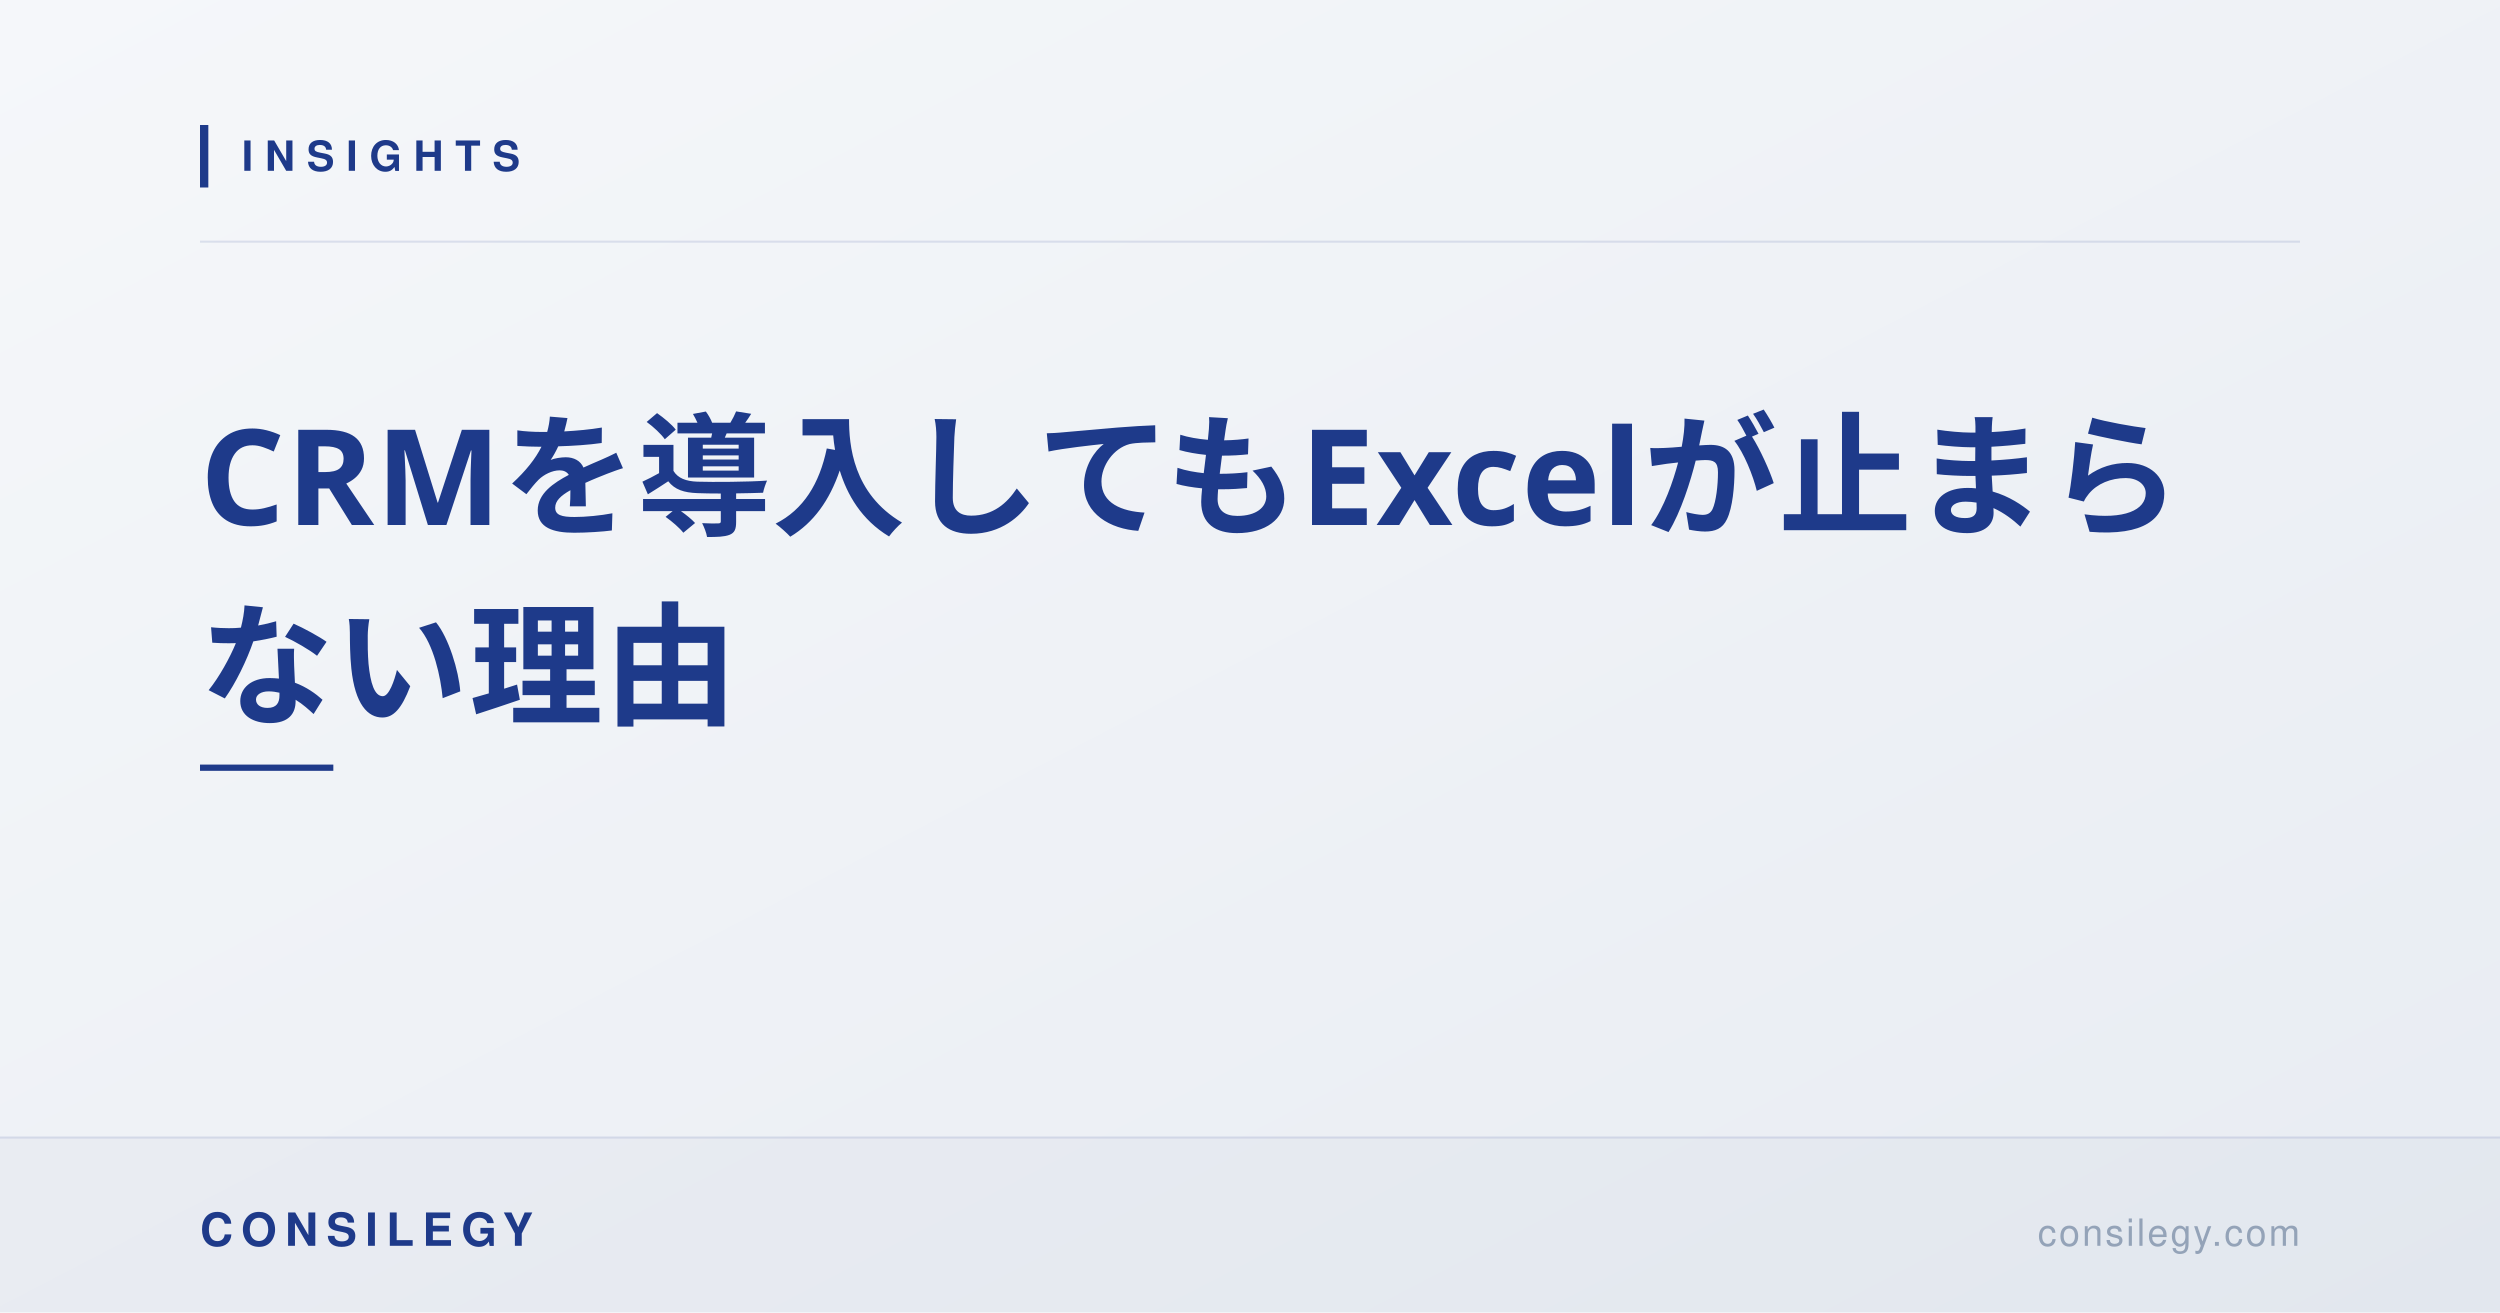
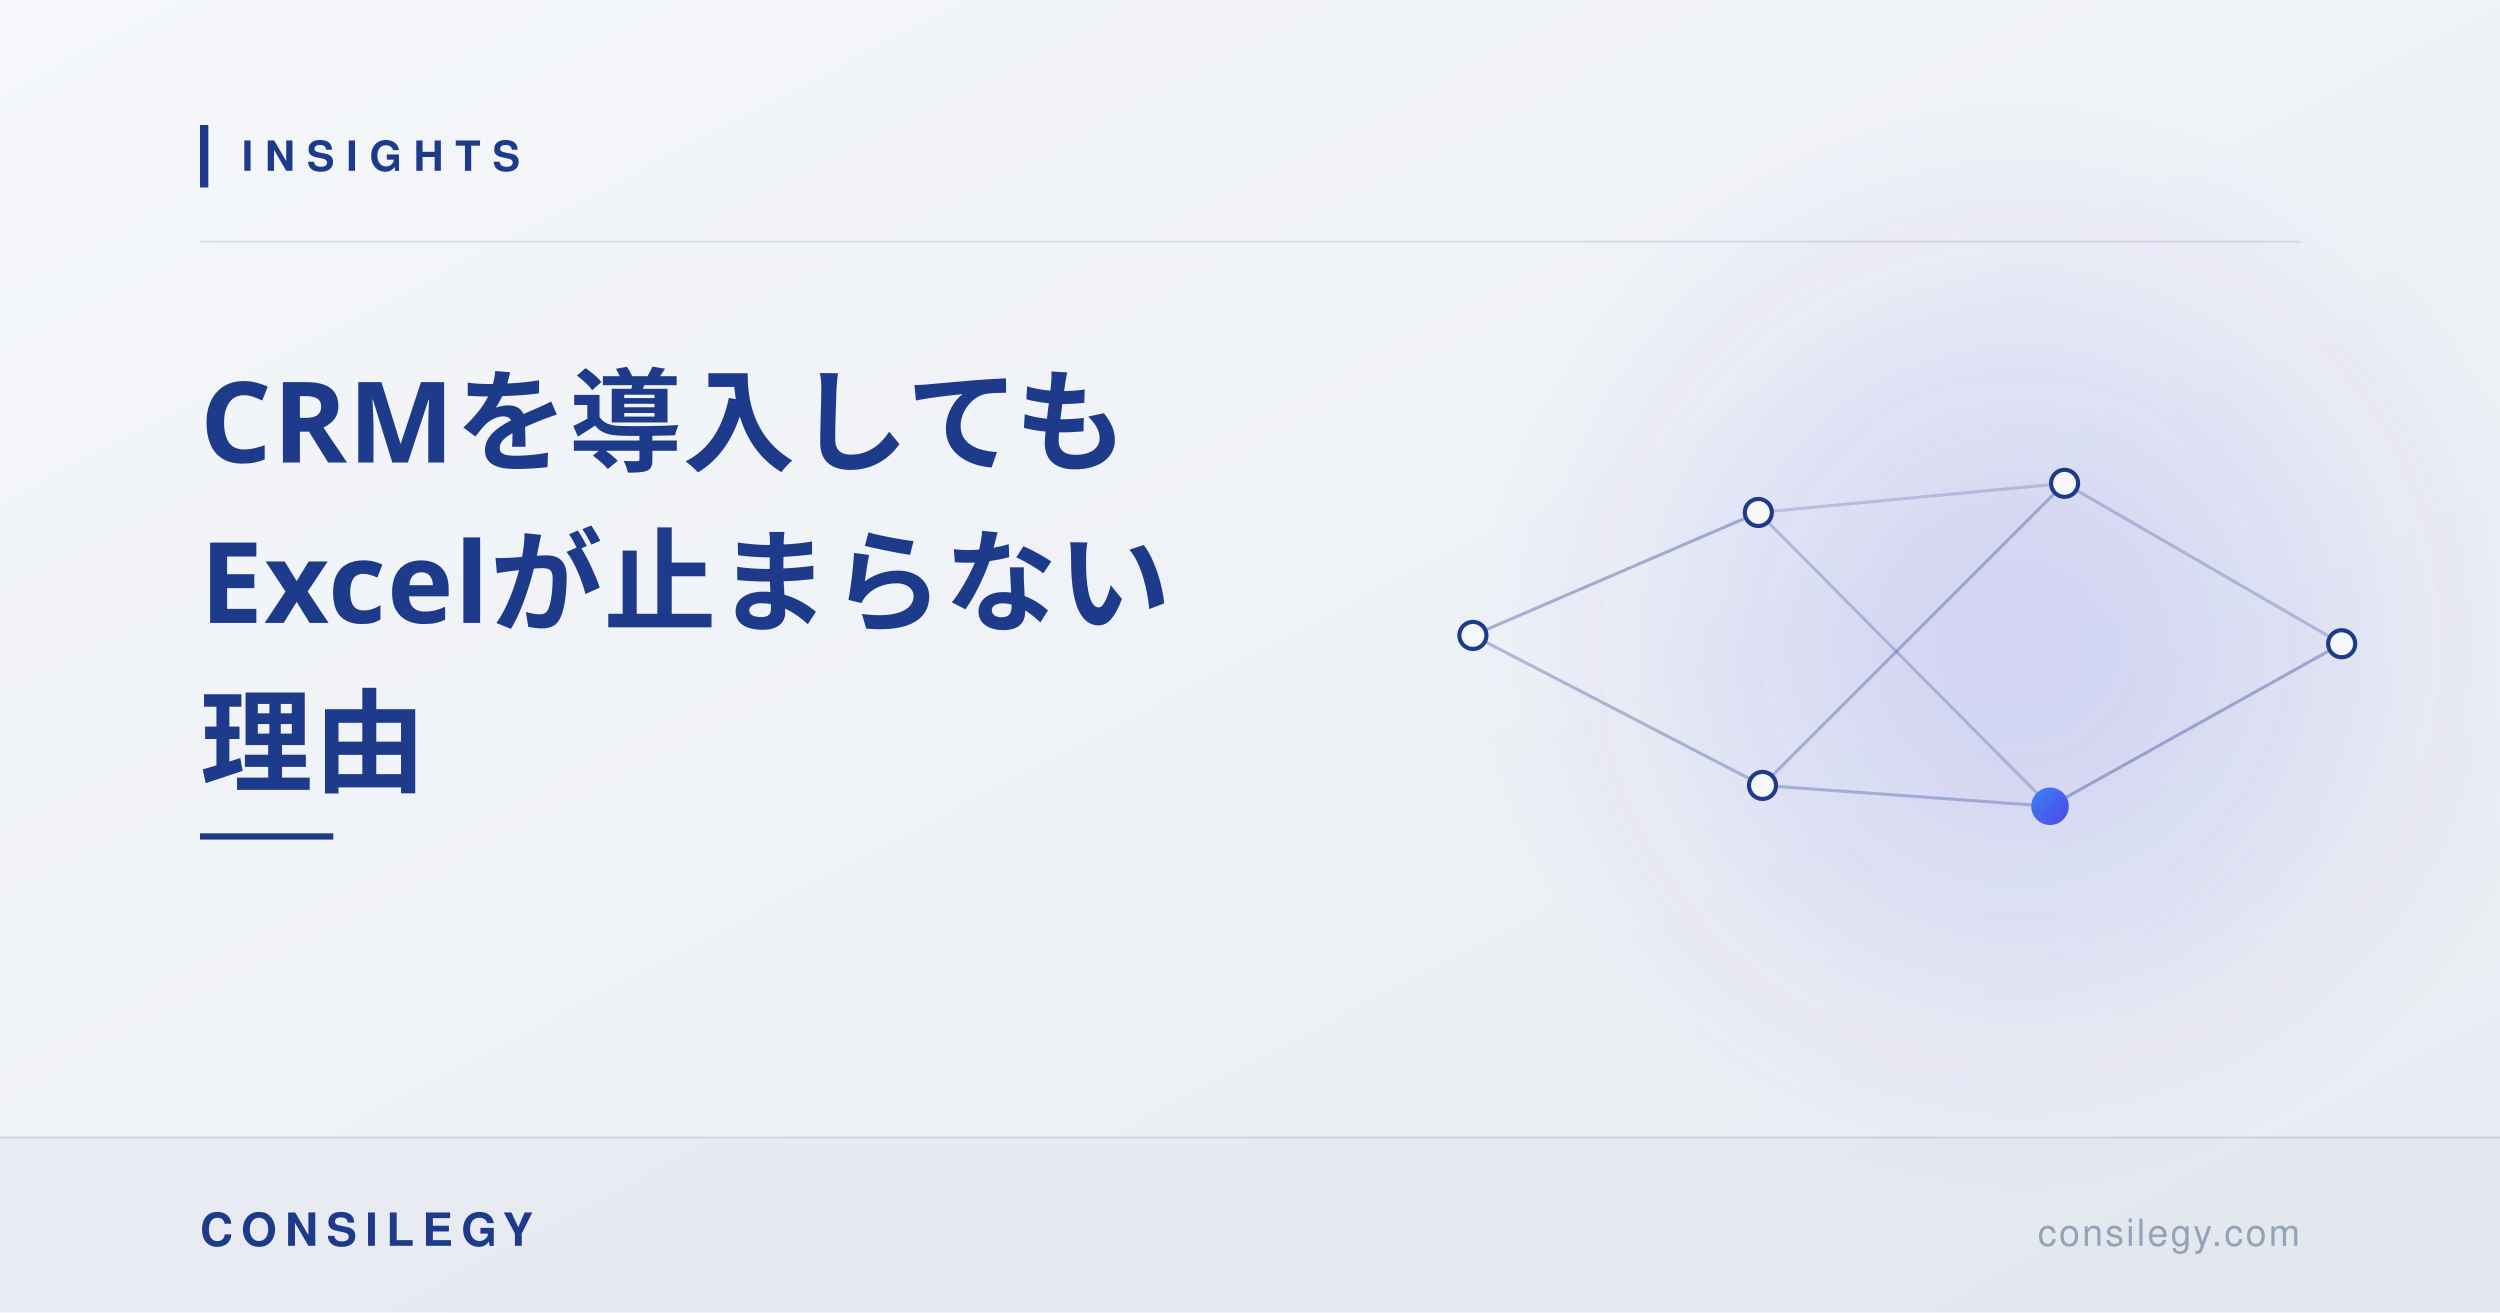
<svg xmlns="http://www.w3.org/2000/svg" viewBox="0 0 1200 630" width="1200" height="630">
  <defs>
    <linearGradient id="bg" x1="0%" y1="0%" x2="100%" y2="100%">
      <stop offset="0%" stop-color="#F5F7FA" />
      <stop offset="100%" stop-color="#E8ECF2" />
    </linearGradient>
+     <linearGradient id="bi" x1="0%" y1="0%" x2="100%" y2="100%">
+       <stop offset="0%" stop-color="#3B82F6" />
+       <stop offset="100%" stop-color="#4F46E5" />
+     </linearGradient>
+     <radialGradient id="glow" cx="50%" cy="50%" r="50%">
+       <stop offset="0%" stop-color="#4F46E5" stop-opacity="0.20" />
+       <stop offset="100%" stop-color="#4F46E5" stop-opacity="0" />
+     </radialGradient>
+     <filter id="soft" x="-60%" y="-60%" width="220%" height="220%">
+       <feGaussianBlur stdDeviation="26" />
+     </filter>
  </defs>
  <rect width="1200" height="630" fill="url(#bg)" />
+   <circle cx="970" cy="310" r="240" fill="url(#glow)" filter="url(#soft)" />
+   <line x1="707" y1="305" x2="844" y2="246" stroke="#1E3A8A" stroke-opacity="0.35" stroke-width="1.5" />
+   <line x1="707" y1="305" x2="846" y2="377" stroke="#1E3A8A" stroke-opacity="0.31" stroke-width="1.5" />
+   <line x1="844" y1="246" x2="991" y2="232" stroke="#1E3A8A" stroke-opacity="0.20" stroke-width="1.5" />
+   <line x1="844" y1="246" x2="984" y2="387" stroke="#1E3A8A" stroke-opacity="0.24" stroke-width="1.5" />
+   <line x1="846" y1="377" x2="991" y2="232" stroke="#1E3A8A" stroke-opacity="0.31" stroke-width="1.5" />
+   <line x1="846" y1="377" x2="984" y2="387" stroke="#1E3A8A" stroke-opacity="0.29" stroke-width="1.5" />
+   <line x1="991" y1="232" x2="1124" y2="309" stroke="#1E3A8A" stroke-opacity="0.25" stroke-width="1.5" />
+   <line x1="984" y1="387" x2="1124" y2="309" stroke="#1E3A8A" stroke-opacity="0.35" stroke-width="1.5" />
+   <circle cx="707" cy="305" r="6.5" fill="#F5F7FA" stroke="#1E3A8A" stroke-width="2" />
+   <circle cx="844" cy="246" r="6.5" fill="#F5F7FA" stroke="#1E3A8A" stroke-width="2" />
+   <circle cx="846" cy="377" r="6.5" fill="#F5F7FA" stroke="#1E3A8A" stroke-width="2" />
+   <circle cx="991" cy="232" r="6.5" fill="#F5F7FA" stroke="#1E3A8A" stroke-width="2" />
+   <circle cx="984" cy="387" r="9" fill="url(#bi)" />
+   <circle cx="1124" cy="309" r="6.5" fill="#F5F7FA" stroke="#1E3A8A" stroke-width="2" />
  <rect x="96" y="60" width="4" height="30" fill="#1E3A8A" />
  <text x="116" y="82" font-family="'Helvetica Neue',Helvetica,Arial,sans-serif" font-size="20" font-weight="600" fill="#1E3A8A" letter-spacing="0.28em">INSIGHTS</text>
  <line x1="96" y1="116" x2="1104" y2="116" stroke="#1E3A8A" stroke-opacity="0.12" stroke-width="1" />
-   <text x="96" y="252" font-family="'Hiragino Sans','Hiragino Kaku Gothic ProN',system-ui,sans-serif" font-size="64" font-weight="600" fill="#1E3A8A" letter-spacing="0.01em">CRMを導入してもExcelが止まら</text>
-   <text x="96" y="343" font-family="'Hiragino Sans','Hiragino Kaku Gothic ProN',system-ui,sans-serif" font-size="64" font-weight="600" fill="#1E3A8A" letter-spacing="0.01em">ない理由</text>
-   <rect x="96" y="367" width="64" height="3" fill="#1E3A8A" />
+   <text x="96" y="222" font-family="'Hiragino Sans','Hiragino Kaku Gothic ProN',system-ui,sans-serif" font-size="54" font-weight="600" fill="#1E3A8A" letter-spacing="0.01em">CRMを導入しても</text>
+   <text x="96" y="299" font-family="'Hiragino Sans','Hiragino Kaku Gothic ProN',system-ui,sans-serif" font-size="54" font-weight="600" fill="#1E3A8A" letter-spacing="0.01em">Excelが止まらない</text>
+   <text x="96" y="376" font-family="'Hiragino Sans','Hiragino Kaku Gothic ProN',system-ui,sans-serif" font-size="54" font-weight="600" fill="#1E3A8A" letter-spacing="0.01em">理由</text>
+   <rect x="96" y="400" width="64" height="3" fill="#1E3A8A" />
  <rect x="0" y="546" width="1200" height="84" fill="#1E3A8A" fill-opacity="0.035" />
  <line x1="0" y1="546" x2="1200" y2="546" stroke="#1E3A8A" stroke-opacity="0.12" stroke-width="1" />
  <text x="96" y="598" font-family="'Helvetica Neue',Helvetica,Arial,sans-serif" font-size="22" font-weight="600" fill="#1E3A8A" letter-spacing="0.18em">CONSILEGY</text>
  <text x="1104" y="598" text-anchor="end" font-family="'Helvetica Neue',Helvetica,Arial,sans-serif" font-size="18" font-weight="400" fill="#94A3B8" letter-spacing="0.06em">consilegy.com</text>
</svg>
